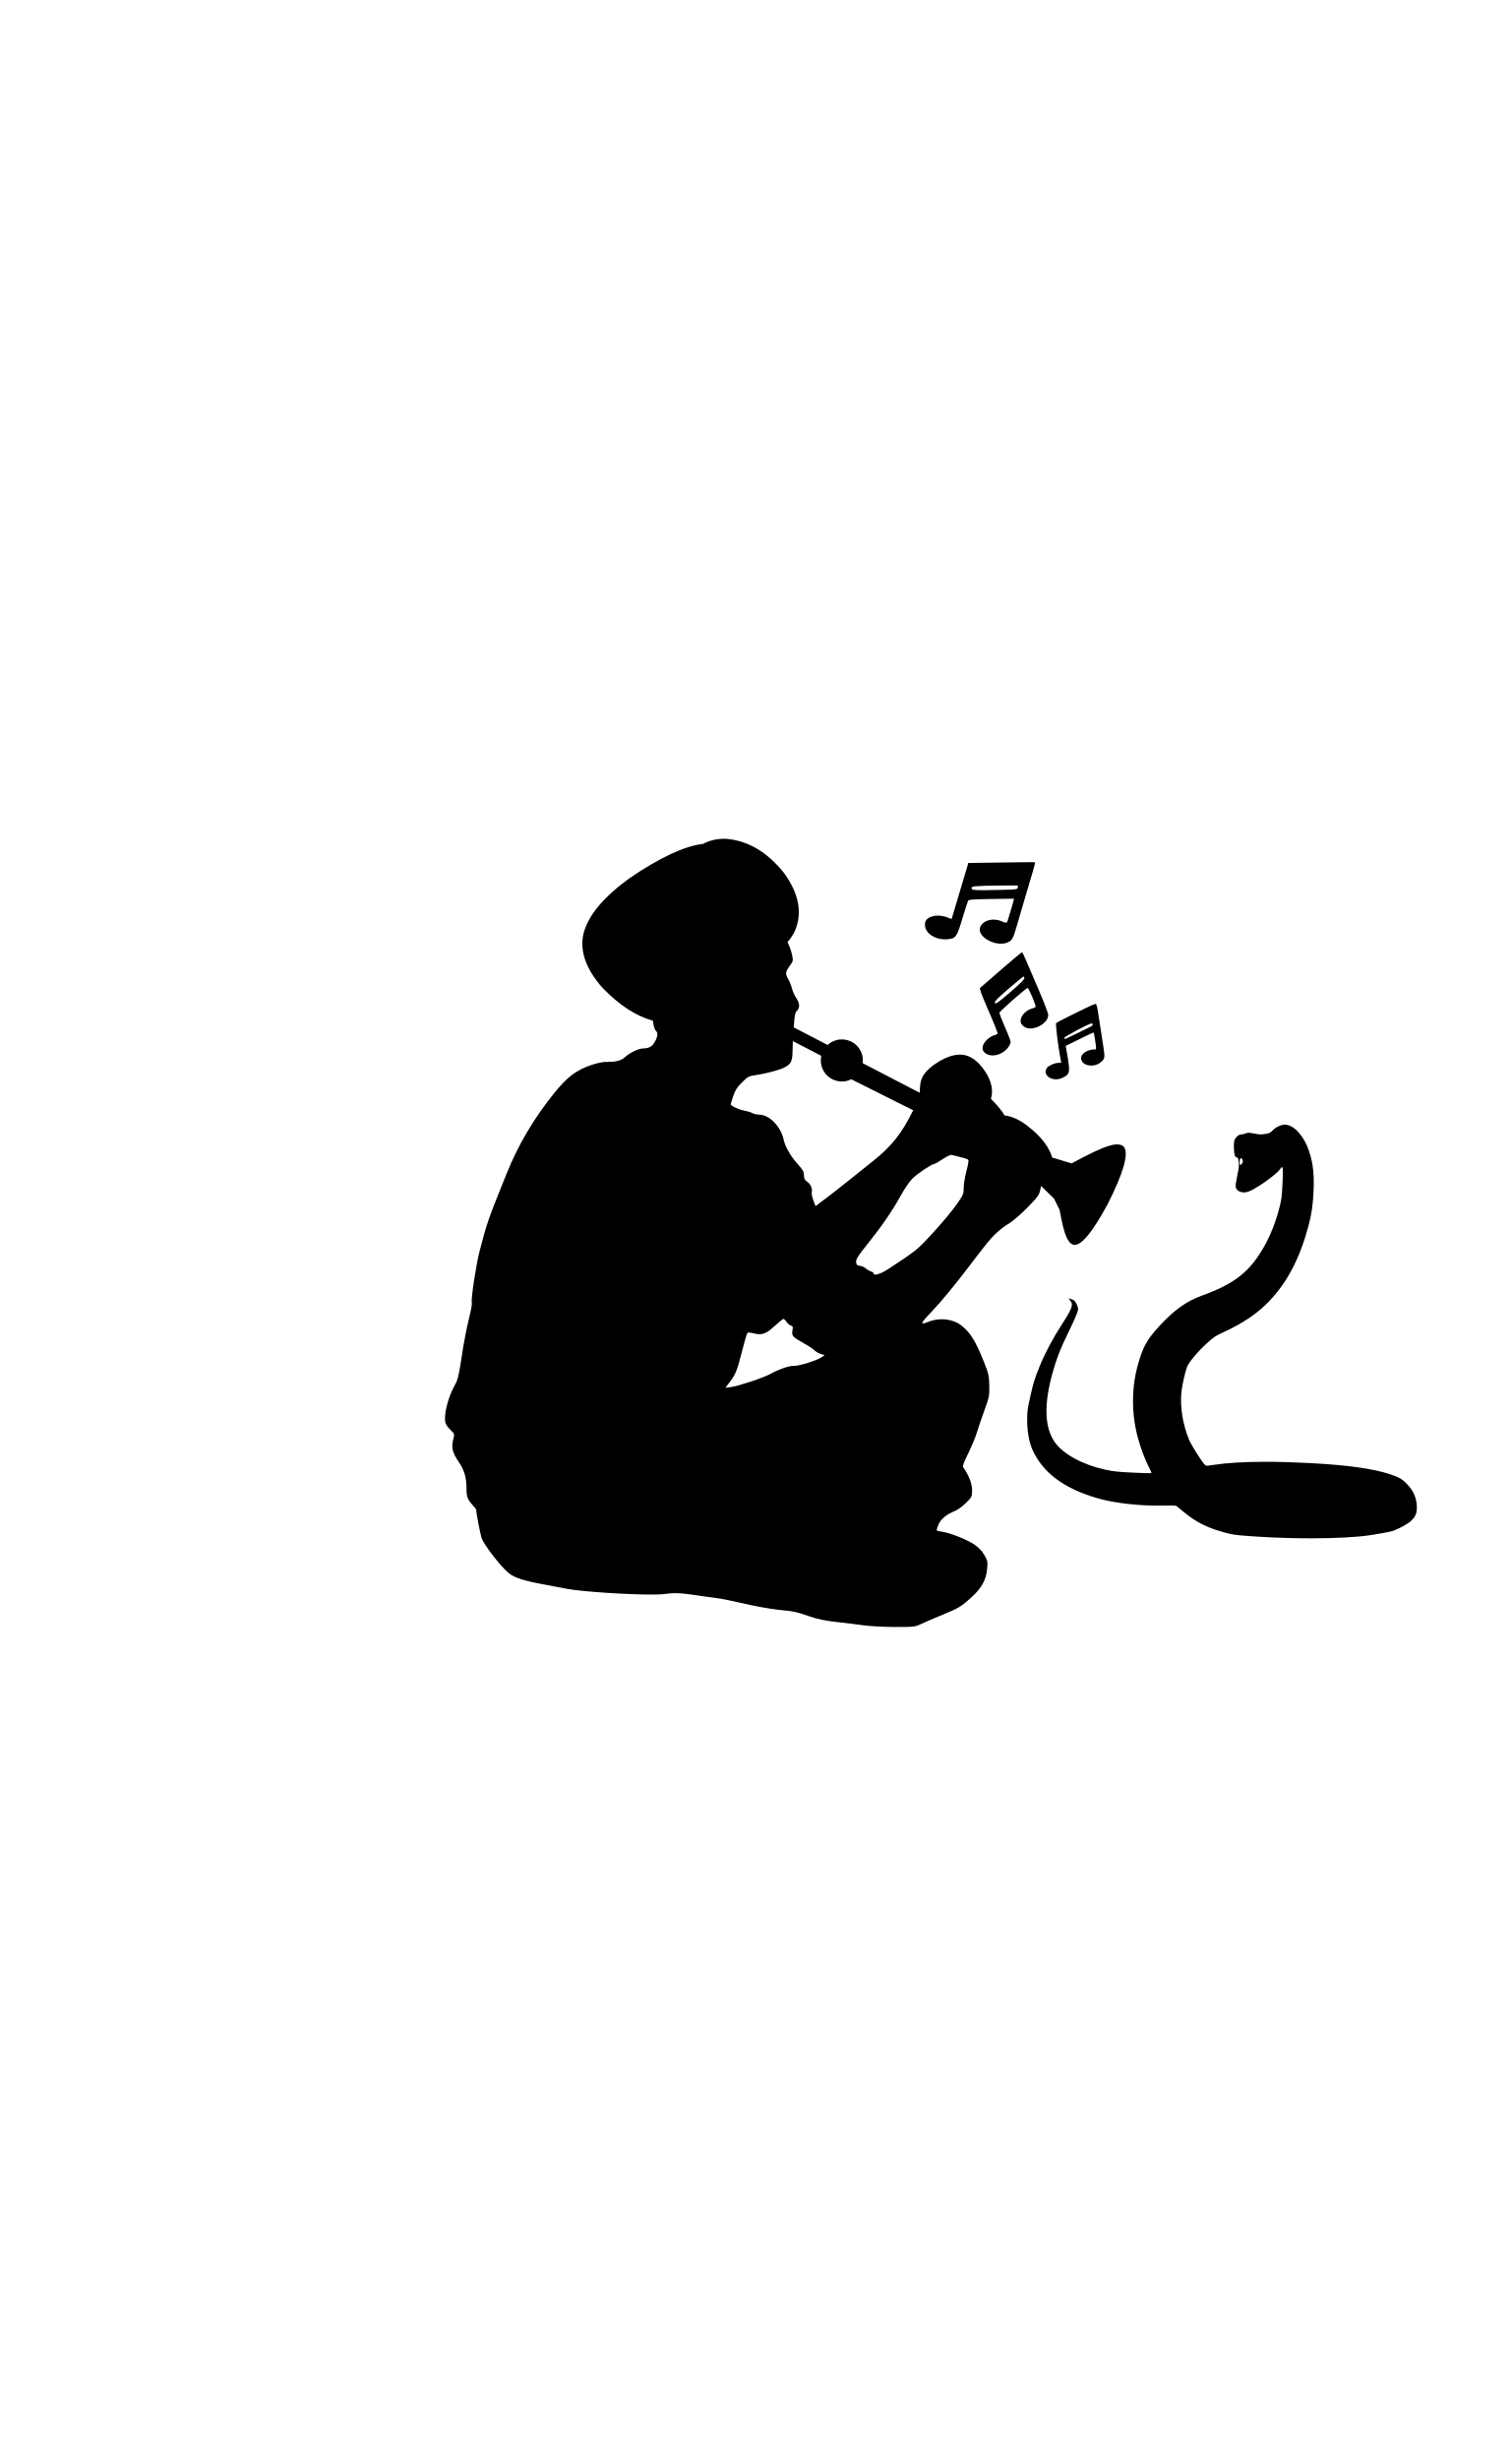
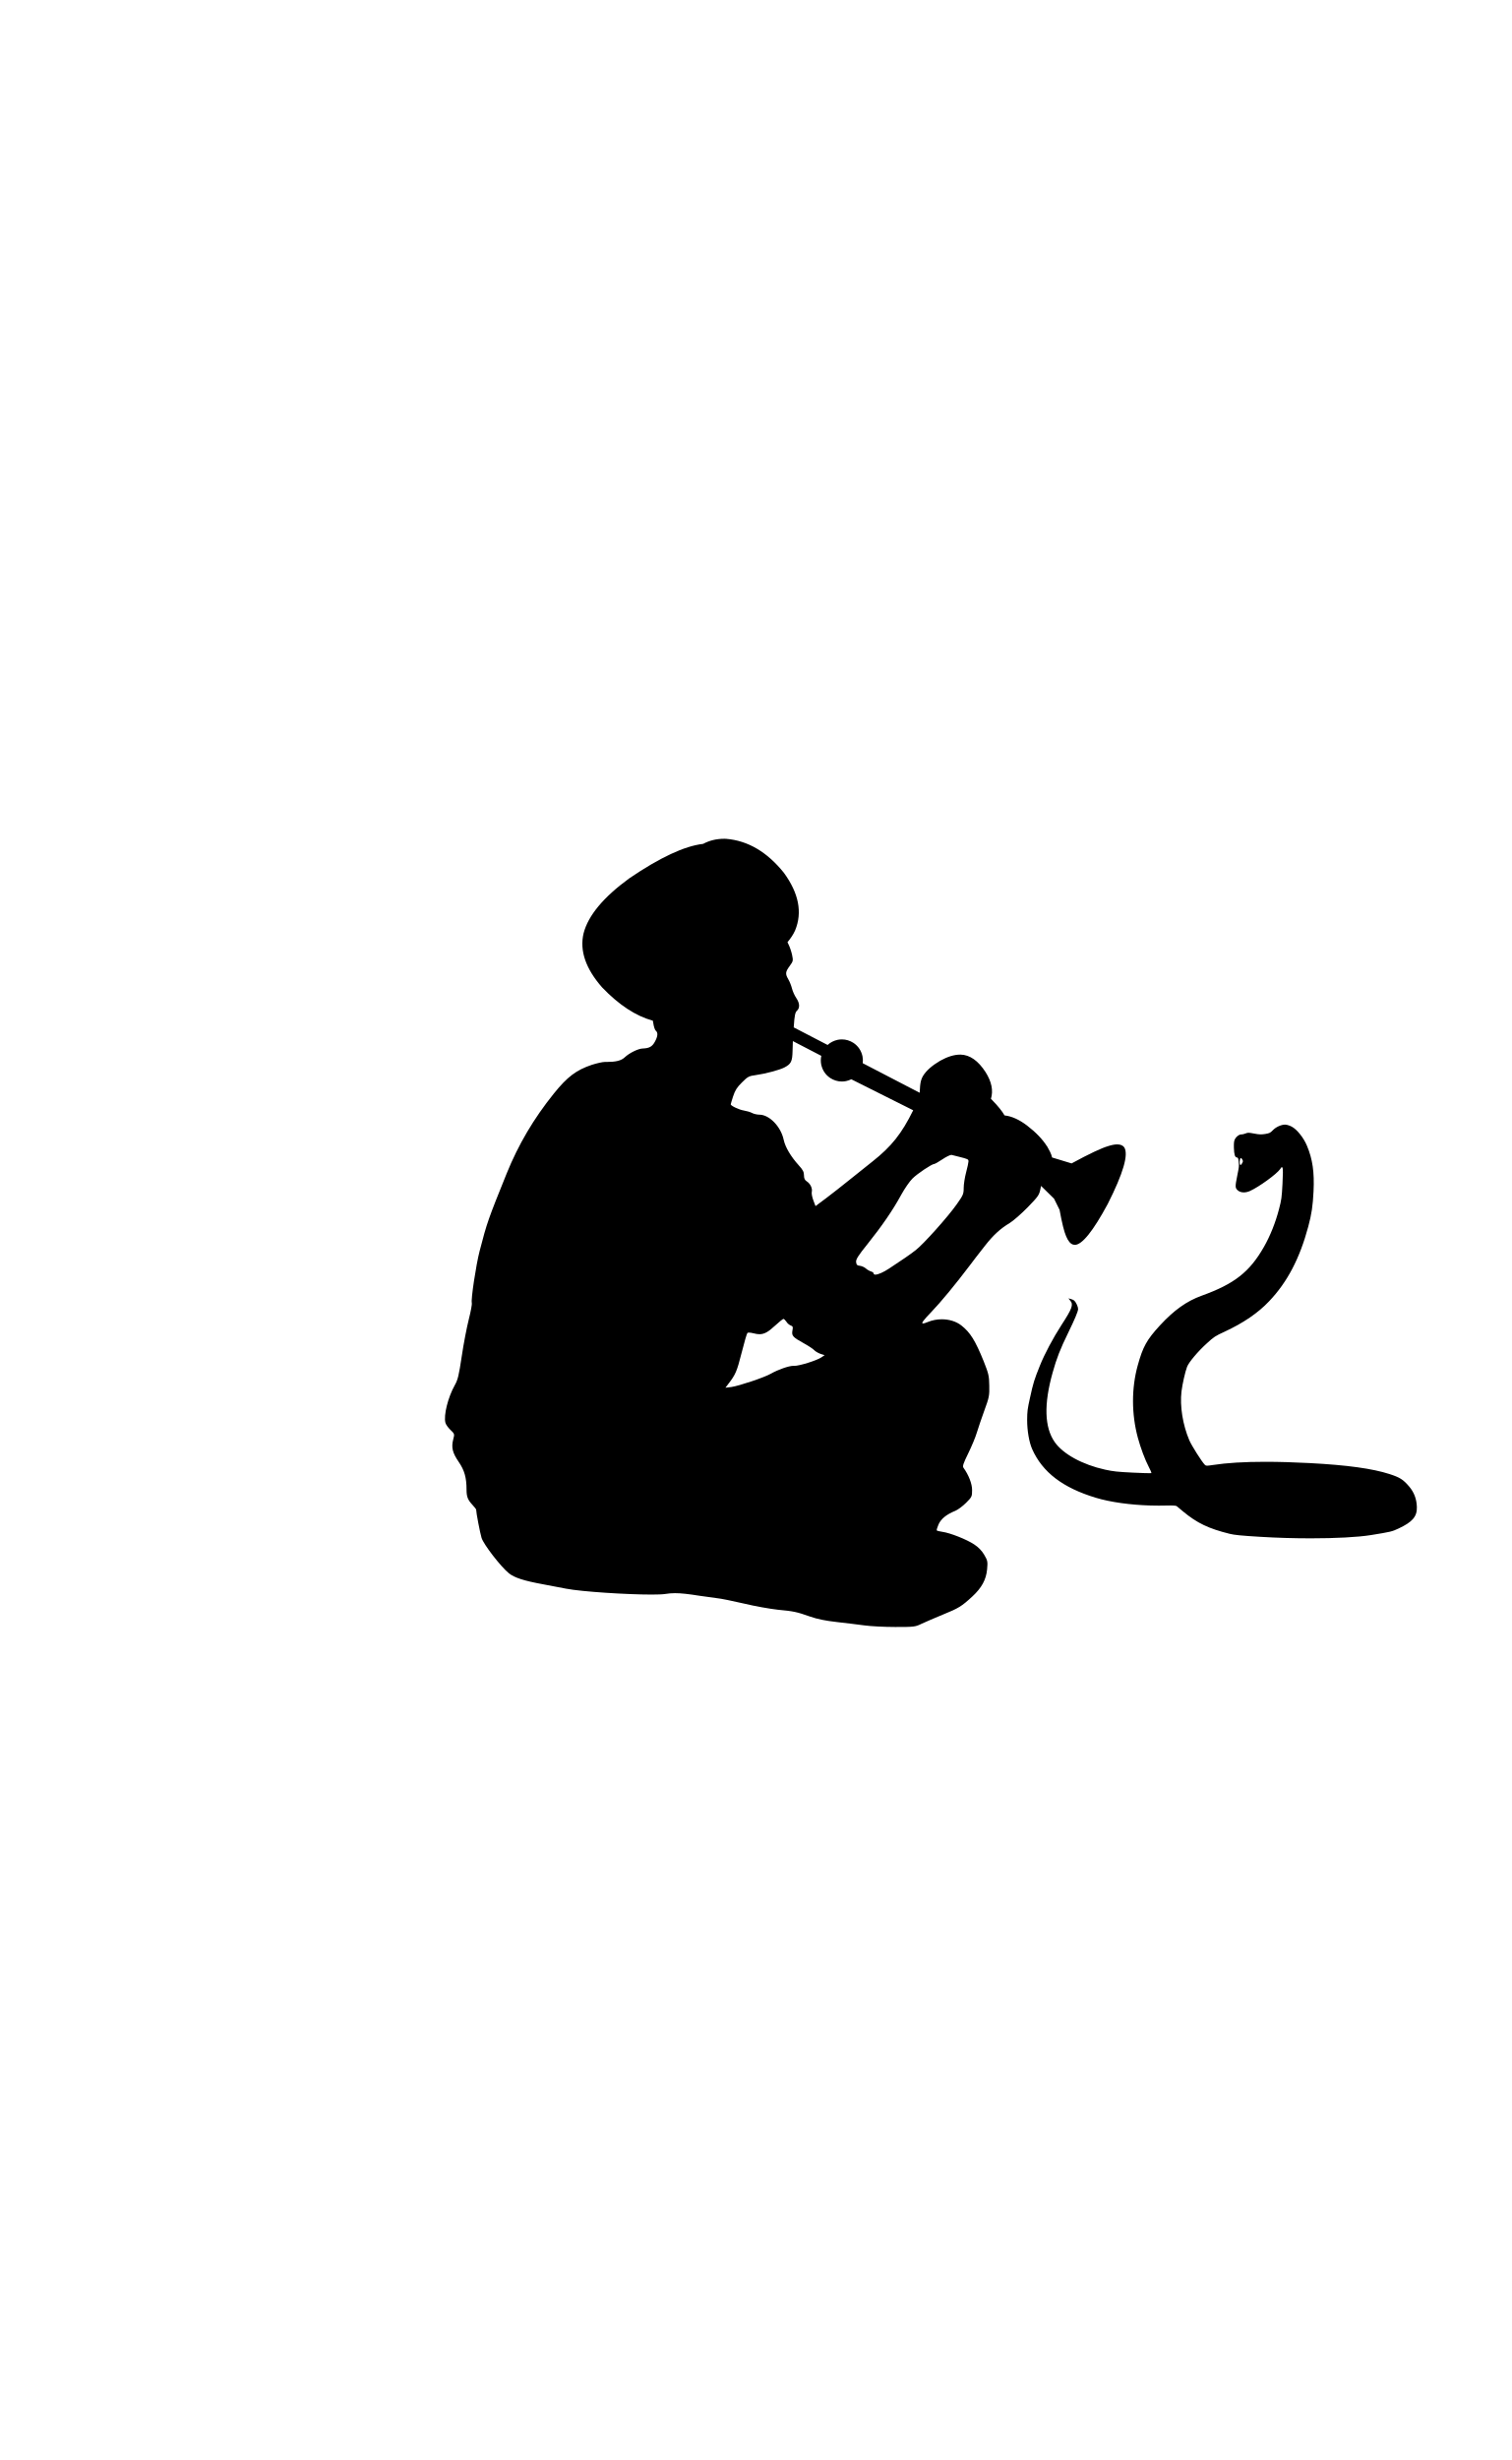
- <svg xmlns="http://www.w3.org/2000/svg" version="1.1" width="600px" height="976px" viewBox="0 0 600 976">
-   <g id="layer1">
-     <g style="fill:rgb(0,0,0); fill-opacity:1.0; stroke-linejoin: miter"> </g>
-     <g style="fill:rgb(0,0,0); fill-opacity:1.0; stroke-linejoin: miter">
-       <path d="M400.964,351.302C402.702,351.302,403.863,351.326,403.912,351.369C404.033,351.439,403.981,351.829,403.892,352.221C403.663,352.855,403.165,352.927,397.839,353.05C394.244,353.137,391.693,353.188,389.886,353.188C386.221,353.188,385.618,352.979,385.582,352.438C385.523,351.552,386.292,351.501,396.874,351.336C398.388,351.313,399.805,351.302,400.964,351.302 Z M409.179,342.06C407.572,342.06,404.896,342.093,401.905,342.148C397.117,342.235,391.208,342.32,388.735,342.331L384.255,342.397L383.944,343.539C383.003,346.811,377.759,364.402,377.69,364.523C377.677,364.538,377.647,364.545,377.603,364.545C377.404,364.545,376.913,364.396,376.389,364.146C375.061,363.566,373.532,363.265,372.147,363.265C371.288,363.265,370.485,363.381,369.82,363.618C367.703,364.339,366.923,365.396,367.088,367.279C367.401,370.315,370.897,372.682,374.989,372.682C375.193,372.682,375.398,372.677,375.604,372.665C379.337,372.416,379.694,371.967,381.964,364.277C383.042,360.725,384.071,357.603,384.207,357.323C384.45,356.92,386.336,356.794,393.403,356.671C397.106,356.599,400.305,356.561,401.683,356.561C402.129,356.561,402.384,356.565,402.404,356.573C402.445,356.609,402.044,358.143,401.508,359.957C400.972,361.771,400.338,363.863,400.113,364.535C399.812,365.629,399.666,366.078,399.168,366.078C398.841,366.078,398.363,365.885,397.59,365.554C396.506,365.082,395.37,364.859,394.287,364.859C391.908,364.859,389.782,365.931,389.003,367.789C387.73,370.897,392.774,374.414,397.215,374.414C398.112,374.414,398.984,374.271,399.774,373.952C401.619,373.21,402.068,372.407,403.448,367.598C405.49,360.542,406.06,358.649,406.881,355.888C409.983,345.591,410.921,342.281,410.755,342.099C410.724,342.072,410.144,342.06,409.179,342.06 Z M406.176,387.442C406.362,387.442,406.493,387.738,406.518,388.115C406.549,388.577,404.517,390.568,400.896,393.67C396.992,397.019,395.632,398.091,395.098,398.091C394.976,398.091,394.898,398.036,394.841,397.94C394.536,397.419,395.511,396.388,400.152,392.367C403.298,389.683,406.01,387.453,406.164,387.443C406.168,387.442,406.172,387.442,406.176,387.442 Z M433.295,405.996C433.315,405.996,433.331,405.998,433.342,406.003C433.501,406.07,433.635,406.331,433.648,406.524C433.66,406.716,433.299,407.088,432.85,407.311C427.949,409.765,422.856,412.231,422.663,412.243C422.661,412.244,422.66,412.244,422.658,412.244C422.544,412.244,422.417,412.023,422.399,411.759C422.366,411.269,432.356,405.996,433.295,405.996 Z M405.505,377.822C405.498,377.822,405.491,377.823,405.483,377.823C405.368,377.831,401.635,380.979,397.212,384.792C392.788,388.606,389.024,391.872,388.88,392.036C388.737,392.2,389.602,394.733,390.836,397.589C395.042,407.321,396.017,409.769,395.848,410.128C395.745,410.328,395.07,410.644,394.385,410.805C393.661,410.969,392.44,411.786,391.604,412.576C389.246,414.898,389.364,417.248,391.912,418.354C392.524,418.619,393.204,418.742,393.909,418.742C396.597,418.742,399.656,416.955,400.772,414.4C401.31,413.204,401.416,413.622,398.064,405.689C397.284,403.846,396.63,402.151,396.609,401.843C396.576,401.342,407.165,392.015,407.819,391.971C407.82,391.971,407.821,391.971,407.822,391.971C408.254,391.971,411.224,398.974,410.986,399.453C410.88,399.615,410.244,399.928,409.6,400.125C406.714,400.898,404.469,403.754,405.149,405.835C405.341,406.402,406.049,407.166,406.77,407.543C407.403,407.888,408.141,408.042,408.92,408.042C412.191,408.042,416.171,405.32,415.984,402.522C415.946,401.944,414.398,397.872,412.52,393.475C410.641,389.077,408.491,384.079,407.755,382.311C406.013,378.275,405.801,377.822,405.505,377.822 Z M434.711,398.297C434.702,398.297,434.693,398.297,434.684,398.297C434.34,398.359,432.724,399.047,431.076,399.853C429.429,400.658,426.137,402.308,423.777,403.432C421.419,404.595,419.33,405.739,419.148,405.906C418.825,406.275,419.928,415.287,420.86,419.98L421.163,421.622L419.777,421.714C418.315,421.812,416.139,422.807,415.5,423.662C414.653,424.878,414.815,426.143,415.885,427.115C416.738,427.842,417.846,428.215,419.03,428.215C420.007,428.215,421.036,427.961,422.015,427.441C424.704,426.025,424.781,425.44,423.287,416.957L422.923,414.971L424.344,414.258C428.695,412.062,433.818,409.627,434.041,409.627C434.045,409.627,434.047,409.627,434.048,409.628C434.092,409.703,434.389,411.268,434.669,413.144C435.048,415.733,435.084,416.386,434.725,416.386C434.681,416.386,434.631,416.376,434.574,416.359C434.508,416.339,434.411,416.329,434.291,416.329C433.843,416.329,433.071,416.461,432.352,416.661C429.586,417.503,428.355,419.325,429.402,421.111C430.056,422.188,431.541,422.765,433.103,422.765C434.343,422.765,435.631,422.402,436.589,421.636C438.575,420.112,438.598,419.879,437.72,414.254C437.263,411.463,436.521,406.719,436.088,403.693C435.447,399.218,435.193,398.297,434.711,398.297 Z M492.483,459.437C492.484,459.437,492.486,459.437,492.487,459.437C492.61,459.441,492.748,459.611,492.976,459.973C493.361,460.663,493.356,460.774,492.896,461.591C492.637,462.018,492.473,462.221,492.339,462.221C492.338,462.221,492.337,462.221,492.336,462.221C492.267,462.219,492.207,462.164,492.146,462.057C492.018,461.827,491.934,461.264,491.956,460.817C491.979,460.343,492.117,459.819,492.267,459.603C492.344,459.494,492.411,459.437,492.483,459.437 Z M314.657,413.051L325.946,418.911L325.942,418.911Q325.569,420.57,325.9,422.368Q326.655,425.784,329.474,427.695Q331.655,429.085,334.073,429.085Q334.895,429.085,335.745,428.924Q336.874,428.675,337.839,428.196L337.843,428.196L362.408,440.503L362.405,440.503C357.817,449.816,353.777,454.87,346.227,460.836C344.082,462.552,340.031,465.792,337.22,468.032C334.455,470.272,330.262,473.56,327.927,475.323L323.637,478.516L322.78,476.229C322.303,474.99,322.017,473.465,322.16,472.893C322.494,471.511,321.588,469.605,320.159,468.699C319.348,468.175,319.062,467.508,319.062,466.269C319.062,464.982,318.634,464.124,317.013,462.361C313.82,458.834,311.628,455.117,311.009,452.21C309.912,447.016,305.385,442.298,301.43,442.25C300.524,442.25,299.19,441.964,298.475,441.583C297.808,441.202,296.283,440.773,295.139,440.582C293.328,440.296,289.992,438.723,289.992,438.152C289.992,438.009,290.421,436.579,290.945,434.959C291.708,432.623,292.47,431.384,294.472,429.43C296.807,427.095,297.236,426.905,300.048,426.523C303.812,425.999,309.293,424.522,311.199,423.569C313.963,422.139,314.44,421.186,314.535,416.897C314.535,415.928,314.582,414.551,314.654,413.051 Z M377.563,458.198C377.61,458.198,377.649,458.203,377.68,458.215C378.061,458.31,379.348,458.644,380.539,458.93C384.161,459.835,384.352,459.93,384.352,460.788C384.352,461.217,383.923,463.219,383.398,465.173C382.874,467.127,382.445,469.891,382.445,471.32C382.445,473.751,382.207,474.227,379.681,477.802C376.202,482.758,366.433,493.671,363.383,496.006C360.857,497.96,358.331,499.676,352.898,503.25C350.581,504.795,348.453,505.701,347.399,505.701C346.957,505.701,346.703,505.542,346.703,505.204C346.703,504.966,346.227,504.584,345.655,504.441C345.035,504.251,344.13,503.727,343.605,503.25C343.081,502.773,342.033,502.297,341.27,502.202C340.174,502.106,339.888,501.82,339.745,500.724C339.65,499.628,340.508,498.246,344.273,493.576C349.991,486.427,354.328,480.137,357.616,474.084C358.998,471.559,361.048,468.604,362.144,467.555C364.05,465.649,369.816,461.789,370.77,461.789C371.055,461.789,372.533,460.931,374.105,459.883C375.55,458.92,377.036,458.198,377.563,458.198 Z M310.913,523.266C311.152,523.266,311.676,523.79,312.105,524.409C312.486,525.077,313.296,525.696,313.82,525.887C314.63,526.173,314.773,526.459,314.488,527.841C314.106,529.938,314.583,530.509,318.824,532.845C320.73,533.893,322.637,535.132,323.113,535.656C323.542,536.133,324.686,536.8,325.591,537.134L327.259,537.658L325.925,538.563C324.05,539.798,317.303,541.911,315.204,541.911C315.115,541.911,315.035,541.907,314.964,541.899C314.916,541.896,314.865,541.895,314.812,541.895C313.078,541.895,308.777,543.379,305.957,544.997C303.431,546.474,293.28,549.858,290.278,550.287L287.895,550.573L288.944,549.191C291.898,545.378,292.423,544.187,294.281,536.848C295.33,532.654,296.378,529.08,296.616,528.841C296.709,528.749,296.932,528.706,297.235,528.706C297.709,528.706,298.378,528.81,299.047,528.984C299.921,529.216,300.684,529.343,301.4,529.343C303.338,529.343,304.928,528.409,307.434,526.077C309.102,524.552,310.675,523.266,310.913,523.266 Z M509.977,446.191C508.425,446.191,506.283,447.174,505.088,448.463C504.144,449.451,503.772,449.628,502.081,449.909C501.389,450.007,500.86,450.062,500.323,450.062C500.244,450.062,500.166,450.061,500.086,450.058C499.449,450.039,498.764,449.943,497.755,449.752C496.702,449.55,496.07,449.442,495.596,449.428C495.56,449.427,495.525,449.427,495.491,449.427C495.05,449.427,494.741,449.516,494.32,449.695C493.775,449.909,493.078,450.089,492.701,450.089C492.69,450.089,492.679,450.089,492.669,450.089C492.663,450.089,492.657,450.089,492.651,450.088C492.643,450.088,492.634,450.088,492.626,450.087C492.613,450.087,492.6,450.087,492.587,450.087C491.731,450.087,490.64,450.911,490.07,451.974C489.728,452.684,489.635,453.435,489.678,455.394C489.767,458.138,490.107,459.189,490.888,459.227C491.306,459.248,491.43,459.562,491.563,460.854C491.748,462.764,491.75,462.736,491.007,466.474C490.154,470.737,490.155,471.296,491.144,472.212C491.723,472.757,492.54,473.049,493.461,473.076C493.509,473.078,493.557,473.079,493.605,473.079C494.388,473.079,495.239,472.891,496.078,472.51C499.622,470.923,506.696,465.791,508.051,463.817C508.409,463.287,508.585,463.053,508.723,463.053C508.724,463.053,508.725,463.053,508.726,463.053C508.819,463.056,508.894,463.165,508.996,463.36C509.174,463.732,509.177,465.941,508.961,469.761C508.667,475.17,508.573,475.948,507.575,479.757C506.197,485.057,504.091,490.349,501.584,494.727C495.924,504.653,489.876,509.387,476.898,514.062C470.921,516.228,465.967,519.759,460.298,525.882C455.099,531.553,453.568,534.274,451.492,541.804C449.008,550.823,449.038,561.029,451.543,570.35C452.63,574.401,454.434,579.214,455.917,582.027C456.583,583.262,457.033,584.346,456.916,584.452C456.893,584.473,456.651,584.483,456.235,584.483C455.741,584.483,455.003,584.469,454.098,584.442C452.85,584.405,451.284,584.343,449.601,584.261C443.382,583.955,441.908,583.799,438.561,583.075C429.572,581.096,421.867,576.887,418.551,572.111C414.504,566.293,414.227,557.138,417.719,544.673C419.317,538.908,420.755,535.233,423.987,528.626C426.568,523.33,427.804,520.371,427.852,519.395C427.892,518.586,427.113,516.787,426.42,516.11C426.127,515.816,425.472,515.476,424.947,515.366L424.008,515.124L424.72,515.998C426.096,517.575,425.516,519.14,421.252,525.696C417.924,530.844,414.506,537.246,412.655,541.908C410.425,547.473,410.094,548.519,408.762,554.577C407.757,559.084,407.66,559.918,407.631,563.355C407.618,567.604,408.425,572.229,409.634,574.944C413.712,584.118,421.823,590.304,434.936,594.247C440.64,595.975,448.556,597.066,456.576,597.305C457.682,597.338,458.79,597.355,459.894,597.355C460.838,597.355,461.779,597.343,462.714,597.318C463.442,597.301,464.047,597.293,464.551,597.293C464.867,597.293,465.143,597.296,465.385,597.303C466.408,597.334,466.827,597.431,467.061,597.616C467.302,597.823,468.403,598.744,469.504,599.664C475.119,604.302,479.598,606.451,488.05,608.544C489.873,608.997,492.599,609.27,500.153,609.726C503.427,609.925,506.776,610.074,510.11,610.173C513.519,610.275,516.914,610.325,520.198,610.325C529.978,610.325,538.78,609.881,544.079,609.033C551.913,607.768,552.479,607.629,554.998,606.438C560.52,603.858,562.416,601.687,562.295,597.907C562.198,594.743,561.21,592.095,559.228,589.761C556.822,586.958,555.575,586.17,551.42,584.82C544.649,582.642,534.681,581.257,519.763,580.468C516.67,580.306,513.71,580.183,510.883,580.098C507.819,580.007,504.912,579.962,502.161,579.962C493.746,579.962,486.797,580.388,481.313,581.234C480.126,581.412,479.464,581.504,479.044,581.504C479.017,581.504,478.992,581.504,478.968,581.503C478.548,581.491,478.386,581.371,478.131,581.134C476.932,579.929,472.886,573.524,471.983,571.41C469.377,565.272,468.202,557.889,468.879,552.08C469.249,549.106,470.323,544.323,471.094,542.292C471.77,540.48,475.452,536.104,479.049,532.87C481.742,530.403,482.291,530.038,485.981,528.346C493.505,524.858,499.291,520.893,503.685,516.245C510.907,508.66,515.815,499.256,519.203,486.619C520.539,481.624,521.004,478.432,521.286,472.687C521.663,465.017,520.909,459.892,518.681,454.583C517.357,451.386,514.696,448.069,512.625,446.988C511.889,446.589,510.761,446.226,510.147,446.196C510.126,446.195,510.104,446.194,510.083,446.193C510.048,446.192,510.012,446.191,509.977,446.191 Z M287.384,332.784Q282.807,332.784,279.045,334.801L279.042,334.801Q267.93,336.083,249.688,348.513Q234.319,359.73,231.596,370.29Q229.155,380.588,238.95,391.751Q248.957,402.196,259.079,404.95L259.076,404.95C259.15,405.288,259.21,405.603,259.254,405.888C259.445,407.27,259.873,408.605,260.255,408.938C261.208,409.701,261.065,411.226,259.826,413.418C258.777,415.277,257.634,415.896,255.06,415.991C253.297,416.039,249.77,417.755,247.959,419.47C246.502,420.836,244.437,421.332,240.557,421.332C240.375,421.332,240.19,421.331,240.001,421.329C239.095,421.329,236.808,421.853,234.854,422.473C228.659,424.57,225.18,427.191,219.795,433.863C211.788,443.823,205.736,454.069,201.066,465.602C193.774,483.663,193.25,485.045,190.343,496.34C188.913,501.773,186.816,515.784,187.245,516.927C187.388,517.309,186.864,520.216,186.054,523.409C185.244,526.602,183.957,533.226,183.242,538.134C182.098,545.712,181.717,547.38,180.478,549.572C177.809,554.337,175.998,561.486,176.761,564.441C176.904,565.108,177.809,566.395,178.762,567.3C180.43,568.92,180.43,568.92,179.859,571.112C179.048,574.306,179.573,576.402,182.051,580.024C184.338,583.36,185.148,586.267,185.148,591.033C185.148,593.797,185.625,595.036,187.484,597.038C188.294,597.895,188.961,598.753,188.961,598.944C188.961,600.135,190.534,608.284,191.105,610.143C191.916,612.764,198.73,621.58,201.971,624.202C204.211,625.965,207.833,627.156,215.648,628.586C218.651,629.158,222.702,629.92,224.655,630.302C230.95,631.515,248.922,632.638,258.572,632.638C261.049,632.638,262.978,632.564,264.02,632.398C265.281,632.191,266.505,632.084,267.883,632.084C270.303,632.084,273.197,632.415,277.602,633.113C279.841,633.447,282.939,633.876,284.512,634.066C286.084,634.209,290.898,635.21,295.234,636.211C299.571,637.259,305.576,638.308,308.578,638.641C315.059,639.261,316.155,639.499,321.445,641.358C324.305,642.359,327.498,643.026,332.168,643.55C335.837,643.979,340.794,644.551,343.129,644.884C345.512,645.218,350.945,645.504,355.281,645.504C362.811,645.504,363.24,645.456,365.766,644.217C367.195,643.55,371.055,641.882,374.296,640.548C380.396,638.069,381.587,637.355,385.829,633.447C389.594,629.968,391.357,626.727,391.738,622.629C392.024,619.531,391.929,619.15,390.595,616.862C389.641,615.242,388.307,613.86,386.639,612.764C383.637,610.763,377.108,608.189,374.058,607.76C372.914,607.617,371.866,607.331,371.77,607.188C371.627,606.998,372.009,605.902,372.485,604.758C373.486,602.566,375.583,600.85,379.205,599.373C380.205,598.944,382.064,597.562,383.398,596.227C385.686,593.94,385.781,593.749,385.781,591.176C385.781,588.698,384.447,585.219,382.35,582.312C381.921,581.692,382.302,580.596,384.256,576.593C385.591,573.877,387.163,570.112,387.688,568.301C388.259,566.442,389.594,562.487,390.69,559.484C392.548,554.433,392.691,553.67,392.596,549.715C392.548,545.855,392.31,544.949,390.404,540.136C387.068,531.891,385.066,528.651,381.54,525.887C379.486,524.267,376.659,523.419,373.753,523.419C371.871,523.419,369.956,523.774,368.196,524.505C367.273,524.885,366.636,525.095,366.298,525.095C365.451,525.095,366.491,523.773,369.626,520.502C373.391,516.594,379.205,509.541,384.971,501.916C385.686,500.963,386.734,499.628,387.211,498.961C387.735,498.294,389.403,496.149,390.928,494.195C394.216,490.002,397.028,487.428,400.698,485.236C402.175,484.33,405.368,481.519,407.846,478.993C412.087,474.609,412.421,474.18,412.945,471.511C413.003,471.203,413.071,470.865,413.145,470.513L413.149,470.513L418.31,475.578L420.495,480.003Q421.937,487.864,423.091,490.466Q424.302,493.372,425.882,493.789Q426.201,493.895,426.549,493.895Q430.852,493.895,439.606,477.679Q448.857,459.4,446.152,455.18Q445.29,454.036,443.37,454.036Q441.92,454.036,439.867,454.689Q435.786,455.856,425.267,461.578L417.534,459.229L417.53,459.229Q417.281,458.098,416.727,456.991Q416.307,456.102,415.777,455.223L415.773,455.223C415.776,455.201,415.78,455.179,415.783,455.157L415.787,455.157L415.581,454.897L415.577,454.897Q412.883,450.603,407.563,446.531Q402.903,443.004,398.663,442.541L398.659,442.541Q397.304,440.109,393.802,436.504L393.798,436.504Q393.801,436.502,393.804,436.501L393.799,436.501Q393.537,436.231,393.263,435.955L393.259,435.955Q394.752,431.083,391.127,425.359Q386.726,418.544,381.22,418.416L381.159,418.415Q381.112,418.415,381.065,418.415Q377.472,418.415,373.094,420.864Q368.26,423.709,366.341,426.822Q365.532,428.176,365.277,429.85Q365.181,429.993,364.979,433.552L342.38,421.823L342.376,421.823Q342.548,420.496,342.286,419.085Q341.551,415.72,338.734,413.784Q336.546,412.381,334.116,412.381Q333.304,412.381,332.465,412.538Q330.092,413.056,328.438,414.587L314.996,407.611L314.993,407.611C314.999,407.528,315.005,407.447,315.012,407.366C315.298,402.838,315.584,401.599,316.298,400.98C317.49,399.884,317.395,398.025,316.012,395.976C315.393,395.07,314.583,393.355,314.297,392.163C314.011,391.02,313.344,389.352,312.82,388.494C311.58,386.349,311.676,385.587,313.391,383.252C314.773,381.345,314.821,381.155,314.345,378.867C314.059,377.533,313.439,375.674,312.915,374.673C312.803,374.449,312.67,374.151,312.523,373.804L312.52,373.804Q314.514,371.469,315.554,369.122Q319.954,358.463,311.122,346.322Q301.116,333.838,288.118,332.797L288.067,332.796Q287.723,332.784,287.384,332.784 Z" />
-     </g>
-   </g>
+ <svg xmlns="http://www.w3.org/2000/svg" version="1.1" width="600px" height="976px" viewBox="0 0 600 976" id="svg9">
+   <defs id="defs13" />
+   <g id="g2" style="fill:#000000;fill-opacity:1;stroke-linejoin:miter" />
+   <path style="fill:#000000;fill-opacity:1;stroke-linejoin:miter" d="m 492.483,459.437 c 0.001,0 0.003,3e-5 0.004,5e-5 0.123,0.004 0.261,0.174 0.489,0.536 0.385,0.69 0.38,0.801 -0.08,1.618 -0.259,0.427 -0.424,0.631 -0.557,0.631 -0.001,0 -0.003,-3e-5 -0.004,-6e-5 -0.068,-0.002 -0.128,-0.058 -0.189,-0.165 -0.128,-0.23 -0.213,-0.793 -0.191,-1.239 0.023,-0.474 0.161,-0.999 0.311,-1.215 0.077,-0.109 0.144,-0.166 0.216,-0.166 z m -177.826,-46.386 11.288,5.859 h -0.003 c -0.249,1.106 -0.263,2.259 -0.042,3.457 0.503,2.278 1.694,4.053 3.574,5.327 1.454,0.927 2.987,1.391 4.599,1.391 0.548,0 1.106,-0.054 1.672,-0.161 0.753,-0.166 1.451,-0.409 2.094,-0.728 h 0.003 l 24.566,12.307 h -0.004 c -4.587,9.313 -8.628,14.367 -16.178,20.333 -2.145,1.716 -6.195,4.956 -9.007,7.196 -2.764,2.24 -6.958,5.528 -9.293,7.291 l -4.289,3.193 -0.858,-2.288 c -0.477,-1.239 -0.762,-2.764 -0.62,-3.336 0.334,-1.382 -0.572,-3.288 -2.002,-4.194 -0.81,-0.524 -1.096,-1.191 -1.096,-2.43 0,-1.287 -0.429,-2.145 -2.049,-3.908 -3.193,-3.527 -5.385,-7.244 -6.005,-10.151 -1.096,-5.195 -5.623,-9.913 -9.579,-9.96 -0.905,0 -2.24,-0.286 -2.955,-0.667 -0.667,-0.381 -2.192,-0.81 -3.336,-1.001 -1.811,-0.286 -5.147,-1.859 -5.147,-2.43 0,-0.143 0.429,-1.573 0.953,-3.193 0.763,-2.335 1.525,-3.574 3.527,-5.528 2.335,-2.335 2.764,-2.526 5.576,-2.907 3.765,-0.524 9.245,-2.002 11.152,-2.955 2.764,-1.43 3.241,-2.383 3.336,-6.672 0,-0.968 0.046,-2.346 0.119,-3.845 z M 377.563,458.198 c 0.047,0 0.086,0.006 0.117,0.017 0.381,0.095 1.668,0.429 2.859,0.715 3.622,0.905 3.812,1.001 3.812,1.859 0,0.429 -0.429,2.43 -0.953,4.384 -0.524,1.954 -0.953,4.718 -0.953,6.148 0,2.43 -0.238,2.907 -2.764,6.481 -3.479,4.956 -13.248,15.87 -16.298,18.205 -2.526,1.954 -5.052,3.67 -10.484,7.244 -2.317,1.545 -4.445,2.451 -5.5,2.451 -0.442,0 -0.695,-0.159 -0.695,-0.497 0,-0.238 -0.477,-0.62 -1.048,-0.763 -0.62,-0.191 -1.525,-0.715 -2.049,-1.191 -0.524,-0.477 -1.573,-0.953 -2.335,-1.048 -1.096,-0.095 -1.382,-0.381 -1.525,-1.477 -0.095,-1.096 0.762,-2.478 4.527,-7.148 5.719,-7.148 10.055,-13.439 13.344,-19.491 1.382,-2.526 3.431,-5.48 4.527,-6.529 1.906,-1.906 7.673,-5.766 8.626,-5.766 0.286,0 1.763,-0.858 3.336,-1.906 1.445,-0.963 2.93,-1.685 3.458,-1.685 z m -66.65,65.068 c 0.238,0 0.763,0.524 1.191,1.144 0.381,0.667 1.191,1.287 1.716,1.477 0.81,0.286 0.953,0.572 0.667,1.954 -0.381,2.097 0.095,2.669 4.337,5.004 1.906,1.048 3.812,2.287 4.289,2.812 0.429,0.477 1.573,1.144 2.478,1.477 l 1.668,0.524 -1.334,0.905 c -1.875,1.235 -8.622,3.347 -10.721,3.347 -0.088,0 -0.168,-0.004 -0.239,-0.011 -0.048,-0.003 -0.099,-0.004 -0.152,-0.004 -1.734,0 -6.034,1.484 -8.855,3.102 -2.526,1.477 -12.677,4.861 -15.679,5.29 l -2.383,0.286 1.048,-1.382 c 2.955,-3.812 3.479,-5.004 5.338,-12.343 1.048,-4.194 2.097,-7.768 2.335,-8.006 0.093,-0.093 0.316,-0.135 0.619,-0.135 0.474,0 1.143,0.104 1.812,0.278 0.874,0.231 1.637,0.359 2.353,0.359 1.938,0 3.529,-0.934 6.035,-3.266 1.668,-1.525 3.241,-2.812 3.479,-2.812 z m 199.064,-77.074 c -1.552,0 -3.694,0.983 -4.889,2.272 -0.943,0.988 -1.315,1.165 -3.007,1.446 -0.692,0.099 -1.221,0.153 -1.758,0.153 -0.079,0 -0.157,-0.001 -0.237,-0.004 -0.638,-0.019 -1.322,-0.115 -2.331,-0.306 -1.053,-0.202 -1.685,-0.31 -2.16,-0.324 -0.036,-10e-4 -0.07,-0.002 -0.104,-0.002 -0.441,0 -0.751,0.089 -1.172,0.268 -0.545,0.214 -1.241,0.395 -1.619,0.395 -0.011,0 -0.022,-1.4e-4 -0.032,-4.5e-4 -0.006,-1.8e-4 -0.012,-4.9e-4 -0.018,-7.3e-4 -0.008,-4.2e-4 -0.016,-8e-4 -0.025,-10e-4 -0.013,-4e-4 -0.026,-5.8e-4 -0.039,-5.8e-4 -0.856,0 -1.947,0.825 -2.517,1.888 -0.342,0.71 -0.435,1.46 -0.392,3.419 0.089,2.744 0.429,3.795 1.209,3.834 0.418,0.021 0.543,0.334 0.675,1.627 0.186,1.91 0.187,1.882 -0.556,5.62 -0.853,4.263 -0.852,4.822 0.137,5.738 0.579,0.545 1.396,0.837 2.317,0.865 0.048,0.001 0.096,0.002 0.144,0.002 0.783,0 1.634,-0.187 2.473,-0.568 3.545,-1.587 10.618,-6.719 11.973,-8.693 0.358,-0.53 0.534,-0.764 0.671,-0.764 0.001,0 0.002,3e-5 0.004,7e-5 0.092,0.003 0.167,0.112 0.27,0.307 0.177,0.372 0.181,2.581 -0.035,6.4 -0.294,5.409 -0.388,6.187 -1.386,9.996 -1.379,5.3 -3.484,10.592 -5.992,14.97 -5.66,9.926 -11.708,14.661 -24.685,19.335 -5.977,2.166 -10.932,5.697 -16.6,11.82 -5.199,5.671 -6.731,8.392 -8.806,15.922 -2.484,9.02 -2.455,19.225 0.051,28.546 1.087,4.051 2.891,8.865 4.374,11.677 0.666,1.235 1.116,2.319 0.999,2.425 -0.023,0.021 -0.266,0.031 -0.682,0.031 -0.494,0 -1.232,-0.014 -2.137,-0.041 -1.248,-0.037 -2.814,-0.099 -4.497,-0.181 -6.219,-0.306 -7.693,-0.462 -11.041,-1.186 -8.989,-1.979 -16.693,-6.188 -20.009,-10.964 -4.047,-5.818 -4.324,-14.974 -0.832,-27.439 1.597,-5.764 3.036,-9.44 6.268,-16.046 2.581,-5.297 3.816,-8.255 3.864,-9.231 0.04,-0.809 -0.738,-2.608 -1.432,-3.285 -0.293,-0.294 -0.947,-0.634 -1.473,-0.743 l -0.939,-0.242 0.712,0.874 c 1.376,1.577 0.796,3.142 -3.468,9.698 -3.328,5.148 -6.746,11.55 -8.597,16.212 -2.231,5.565 -2.561,6.612 -3.893,12.669 -1.004,4.508 -1.101,5.341 -1.13,8.779 -0.013,4.249 0.794,8.873 2.002,11.588 4.078,9.175 12.189,15.36 25.303,19.304 5.704,1.727 13.619,2.819 21.64,3.058 1.106,0.033 2.214,0.05 3.318,0.05 0.944,0 1.885,-0.012 2.82,-0.037 0.728,-0.017 1.333,-0.025 1.837,-0.025 0.315,0 0.591,0.003 0.834,0.011 1.023,0.03 1.443,0.128 1.676,0.312 0.241,0.208 1.342,1.128 2.443,2.049 5.615,4.637 10.094,6.786 18.546,8.879 1.823,0.453 4.549,0.727 12.103,1.182 3.273,0.199 6.622,0.348 9.957,0.448 3.409,0.102 6.803,0.152 10.087,0.152 9.78,0 18.582,-0.444 23.882,-1.292 7.834,-1.264 8.4,-1.404 10.919,-2.594 5.522,-2.58 7.418,-4.751 7.297,-8.532 -0.096,-3.164 -1.084,-5.812 -3.066,-8.146 -2.406,-2.802 -3.654,-3.59 -7.809,-4.941 -6.77,-2.178 -16.739,-3.562 -31.657,-4.352 -3.093,-0.162 -6.053,-0.286 -8.88,-0.37 -3.064,-0.091 -5.971,-0.137 -8.722,-0.137 -8.415,0 -15.365,0.426 -20.848,1.273 -1.187,0.177 -1.849,0.27 -2.269,0.27 -0.026,0 -0.051,-3.6e-4 -0.076,-10e-4 -0.419,-0.013 -0.582,-0.132 -0.837,-0.37 -1.199,-1.205 -5.245,-7.61 -6.148,-9.723 -2.606,-6.139 -3.781,-13.521 -3.104,-19.331 0.37,-2.973 1.443,-7.757 2.214,-9.788 0.676,-1.812 4.358,-6.188 7.955,-9.422 2.693,-2.467 3.242,-2.832 6.932,-4.524 7.524,-3.488 13.31,-7.453 17.704,-12.102 7.222,-7.585 12.129,-16.988 15.518,-29.626 1.336,-4.994 1.8,-8.187 2.083,-13.932 0.377,-7.67 -0.378,-12.795 -2.605,-18.104 -1.325,-3.196 -3.985,-6.514 -6.057,-7.594 -0.735,-0.4 -1.863,-0.763 -2.477,-0.793 -0.021,-0.001 -0.043,-0.002 -0.065,-0.003 -0.035,-0.001 -0.07,-0.002 -0.106,-0.002 z M 287.384,332.784 c -3.052,0 -5.832,0.672 -8.34,2.017 h -0.003 c -7.408,0.854 -17.192,5.425 -29.354,13.712 -10.246,7.478 -16.277,14.737 -18.092,21.777 -1.627,6.866 0.824,14.02 7.355,21.461 6.671,6.963 13.381,11.363 20.129,13.198 h -0.003 c 0.074,0.338 0.134,0.653 0.178,0.939 0.191,1.382 0.62,2.716 1.001,3.05 0.953,0.762 0.81,2.288 -0.429,4.48 -1.048,1.859 -2.192,2.478 -4.766,2.573 -1.763,0.048 -5.29,1.763 -7.101,3.479 -1.457,1.366 -3.523,1.862 -7.403,1.862 -0.181,0 -0.367,-10e-4 -0.556,-0.003 -0.905,0 -3.193,0.524 -5.147,1.144 -6.195,2.097 -9.674,4.718 -15.059,11.39 -8.006,9.96 -14.059,20.206 -18.729,31.739 -7.291,18.062 -7.816,19.444 -10.723,30.738 -1.43,5.433 -3.527,19.444 -3.098,20.588 0.143,0.381 -0.381,3.288 -1.191,6.481 -0.81,3.193 -2.097,9.817 -2.812,14.726 -1.144,7.577 -1.525,9.245 -2.764,11.438 -2.669,4.766 -4.48,11.914 -3.717,14.869 0.143,0.667 1.048,1.954 2.002,2.859 1.668,1.62 1.668,1.62 1.096,3.812 -0.81,3.193 -0.286,5.29 2.192,8.912 2.288,3.336 3.098,6.243 3.098,11.009 0,2.764 0.477,4.003 2.335,6.005 0.81,0.858 1.477,1.716 1.477,1.906 0,1.191 1.573,9.341 2.145,11.199 0.81,2.621 7.625,11.438 10.866,14.059 2.24,1.763 5.862,2.955 13.677,4.384 3.002,0.572 7.053,1.334 9.007,1.716 6.295,1.213 24.267,2.336 33.916,2.336 2.477,0 4.406,-0.074 5.448,-0.239 1.262,-0.207 2.486,-0.315 3.863,-0.315 2.421,0 5.315,0.331 9.719,1.029 2.24,0.334 5.338,0.762 6.91,0.953 1.573,0.143 6.386,1.144 10.723,2.145 4.337,1.048 10.341,2.097 13.344,2.43 6.481,0.62 7.577,0.858 12.867,2.716 2.859,1.001 6.052,1.668 10.723,2.192 3.67,0.429 8.626,1.001 10.961,1.334 2.383,0.334 7.816,0.62 12.152,0.62 7.53,0 7.959,-0.048 10.484,-1.287 1.43,-0.667 5.29,-2.335 8.53,-3.669 6.1,-2.478 7.291,-3.193 11.533,-7.101 3.765,-3.479 5.528,-6.72 5.909,-10.818 0.286,-3.098 0.191,-3.479 -1.144,-5.766 -0.953,-1.62 -2.288,-3.002 -3.955,-4.098 -3.002,-2.002 -9.531,-4.575 -12.581,-5.004 -1.144,-0.143 -2.192,-0.429 -2.287,-0.572 -0.143,-0.191 0.238,-1.287 0.715,-2.43 1.001,-2.192 3.098,-3.908 6.72,-5.385 1.001,-0.429 2.859,-1.811 4.194,-3.145 2.287,-2.288 2.383,-2.478 2.383,-5.052 0,-2.478 -1.334,-5.957 -3.431,-8.864 -0.429,-0.62 -0.048,-1.716 1.906,-5.719 1.334,-2.716 2.907,-6.481 3.431,-8.292 0.572,-1.859 1.906,-5.814 3.002,-8.816 1.859,-5.052 2.002,-5.814 1.906,-9.77 -0.048,-3.86 -0.286,-4.766 -2.192,-9.579 -3.336,-8.245 -5.338,-11.485 -8.864,-14.249 -2.054,-1.62 -4.881,-2.467 -7.787,-2.467 -1.881,0 -3.796,0.355 -5.557,1.085 -0.923,0.38 -1.561,0.59 -1.898,0.59 -0.847,0 0.193,-1.322 3.328,-4.593 3.765,-3.908 9.579,-10.961 15.345,-18.586 0.715,-0.953 1.763,-2.288 2.24,-2.955 0.524,-0.667 2.192,-2.812 3.717,-4.766 3.288,-4.194 6.1,-6.767 9.77,-8.959 1.477,-0.905 4.67,-3.717 7.148,-6.243 4.241,-4.384 4.575,-4.813 5.099,-7.482 0.058,-0.308 0.125,-0.646 0.2,-0.998 h 0.004 l 5.161,5.065 2.184,4.425 c 0.961,5.241 1.826,8.729 2.596,10.464 0.808,1.937 1.738,3.045 2.791,3.323 0.213,0.071 0.435,0.106 0.667,0.106 2.869,0 7.221,-5.406 13.057,-16.217 6.167,-12.186 8.349,-19.685 6.546,-22.498 -0.575,-0.763 -1.502,-1.144 -2.782,-1.144 -0.967,0 -2.134,0.217 -3.503,0.652 -2.721,0.778 -7.588,3.074 -14.6,6.889 l -7.733,-2.349 h -0.004 c -0.166,-0.754 -0.433,-1.5 -0.803,-2.238 -0.28,-0.592 -0.597,-1.182 -0.95,-1.768 h -0.004 c 0.003,-0.022 0.007,-0.044 0.01,-0.066 h 0.004 l -0.207,-0.26 h -0.004 c -1.796,-2.863 -4.467,-5.651 -8.014,-8.366 -3.106,-2.351 -6.073,-3.681 -8.9,-3.99 h -0.004 c -0.903,-1.621 -2.522,-3.633 -4.857,-6.037 h -0.004 c 0.002,-6.7e-4 0.004,-0.002 0.006,-0.003 h -0.005 c -0.175,-0.18 -0.353,-0.362 -0.536,-0.546 h -0.004 c 0.996,-3.248 0.285,-6.78 -2.132,-10.595 -2.934,-4.543 -6.236,-6.857 -9.907,-6.943 l -0.06,-10e-4 c -0.032,-2.9e-4 -0.063,-4.4e-4 -0.095,-4.4e-4 -2.395,0 -5.052,0.817 -7.971,2.45 -3.223,1.896 -5.474,3.882 -6.753,5.957 -0.54,0.903 -0.894,1.912 -1.064,3.028 -0.064,0.095 -0.163,1.329 -0.297,3.702 L 342.38,421.823 h -0.003 c 0.115,-0.885 0.085,-1.797 -0.09,-2.738 -0.49,-2.243 -1.674,-4.01 -3.552,-5.301 -1.458,-0.935 -2.998,-1.403 -4.618,-1.403 -0.541,0 -1.091,0.052 -1.651,0.157 -1.582,0.346 -2.924,1.029 -4.028,2.049 l -13.442,-6.976 h -0.003 c 0.006,-0.083 0.013,-0.165 0.019,-0.246 0.286,-4.527 0.572,-5.766 1.287,-6.386 1.191,-1.096 1.096,-2.955 -0.286,-5.004 -0.62,-0.906 -1.43,-2.621 -1.716,-3.812 -0.286,-1.144 -0.953,-2.812 -1.477,-3.67 -1.239,-2.145 -1.144,-2.907 0.572,-5.242 1.382,-1.906 1.43,-2.097 0.953,-4.384 -0.286,-1.334 -0.905,-3.193 -1.43,-4.194 -0.112,-0.224 -0.245,-0.522 -0.392,-0.87 h -0.003 c 1.329,-1.556 2.34,-3.117 3.033,-4.681 2.934,-7.106 1.457,-14.707 -4.431,-22.801 -6.671,-8.323 -14.339,-12.831 -23.005,-13.524 l -0.051,-0.002 c -0.229,-0.007 -0.457,-0.011 -0.683,-0.011 z" id="path4" />
</svg>
